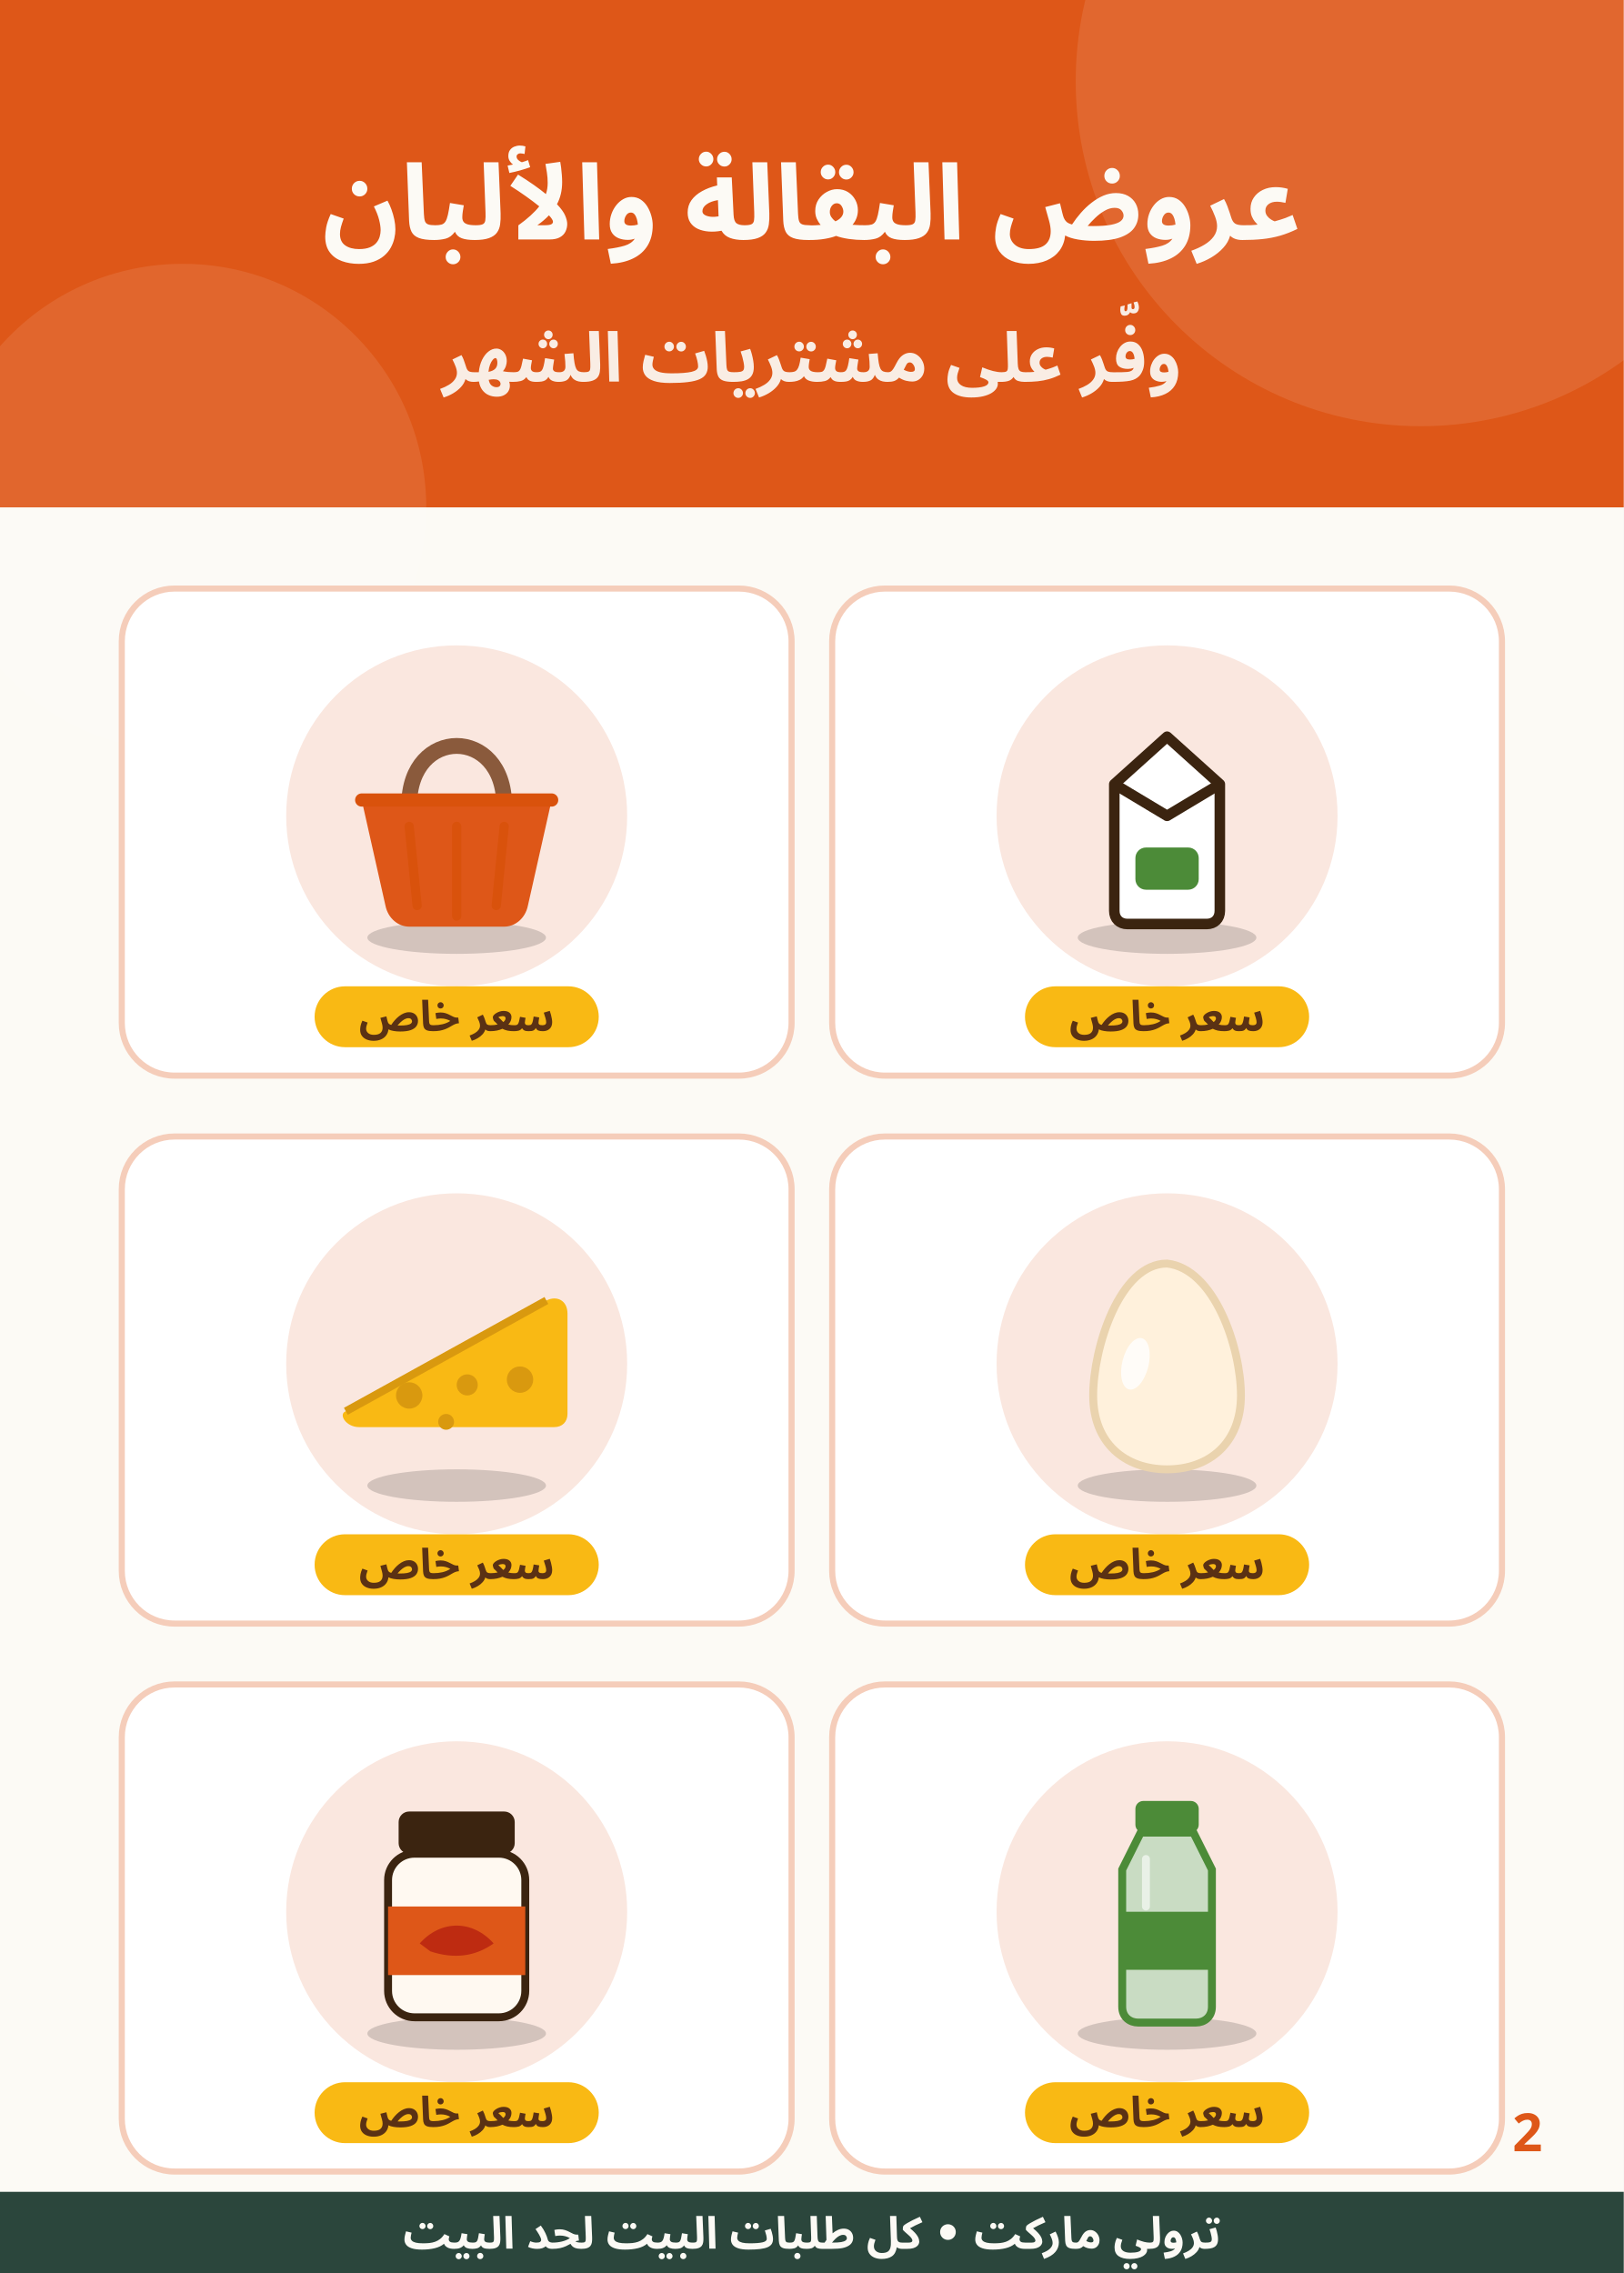
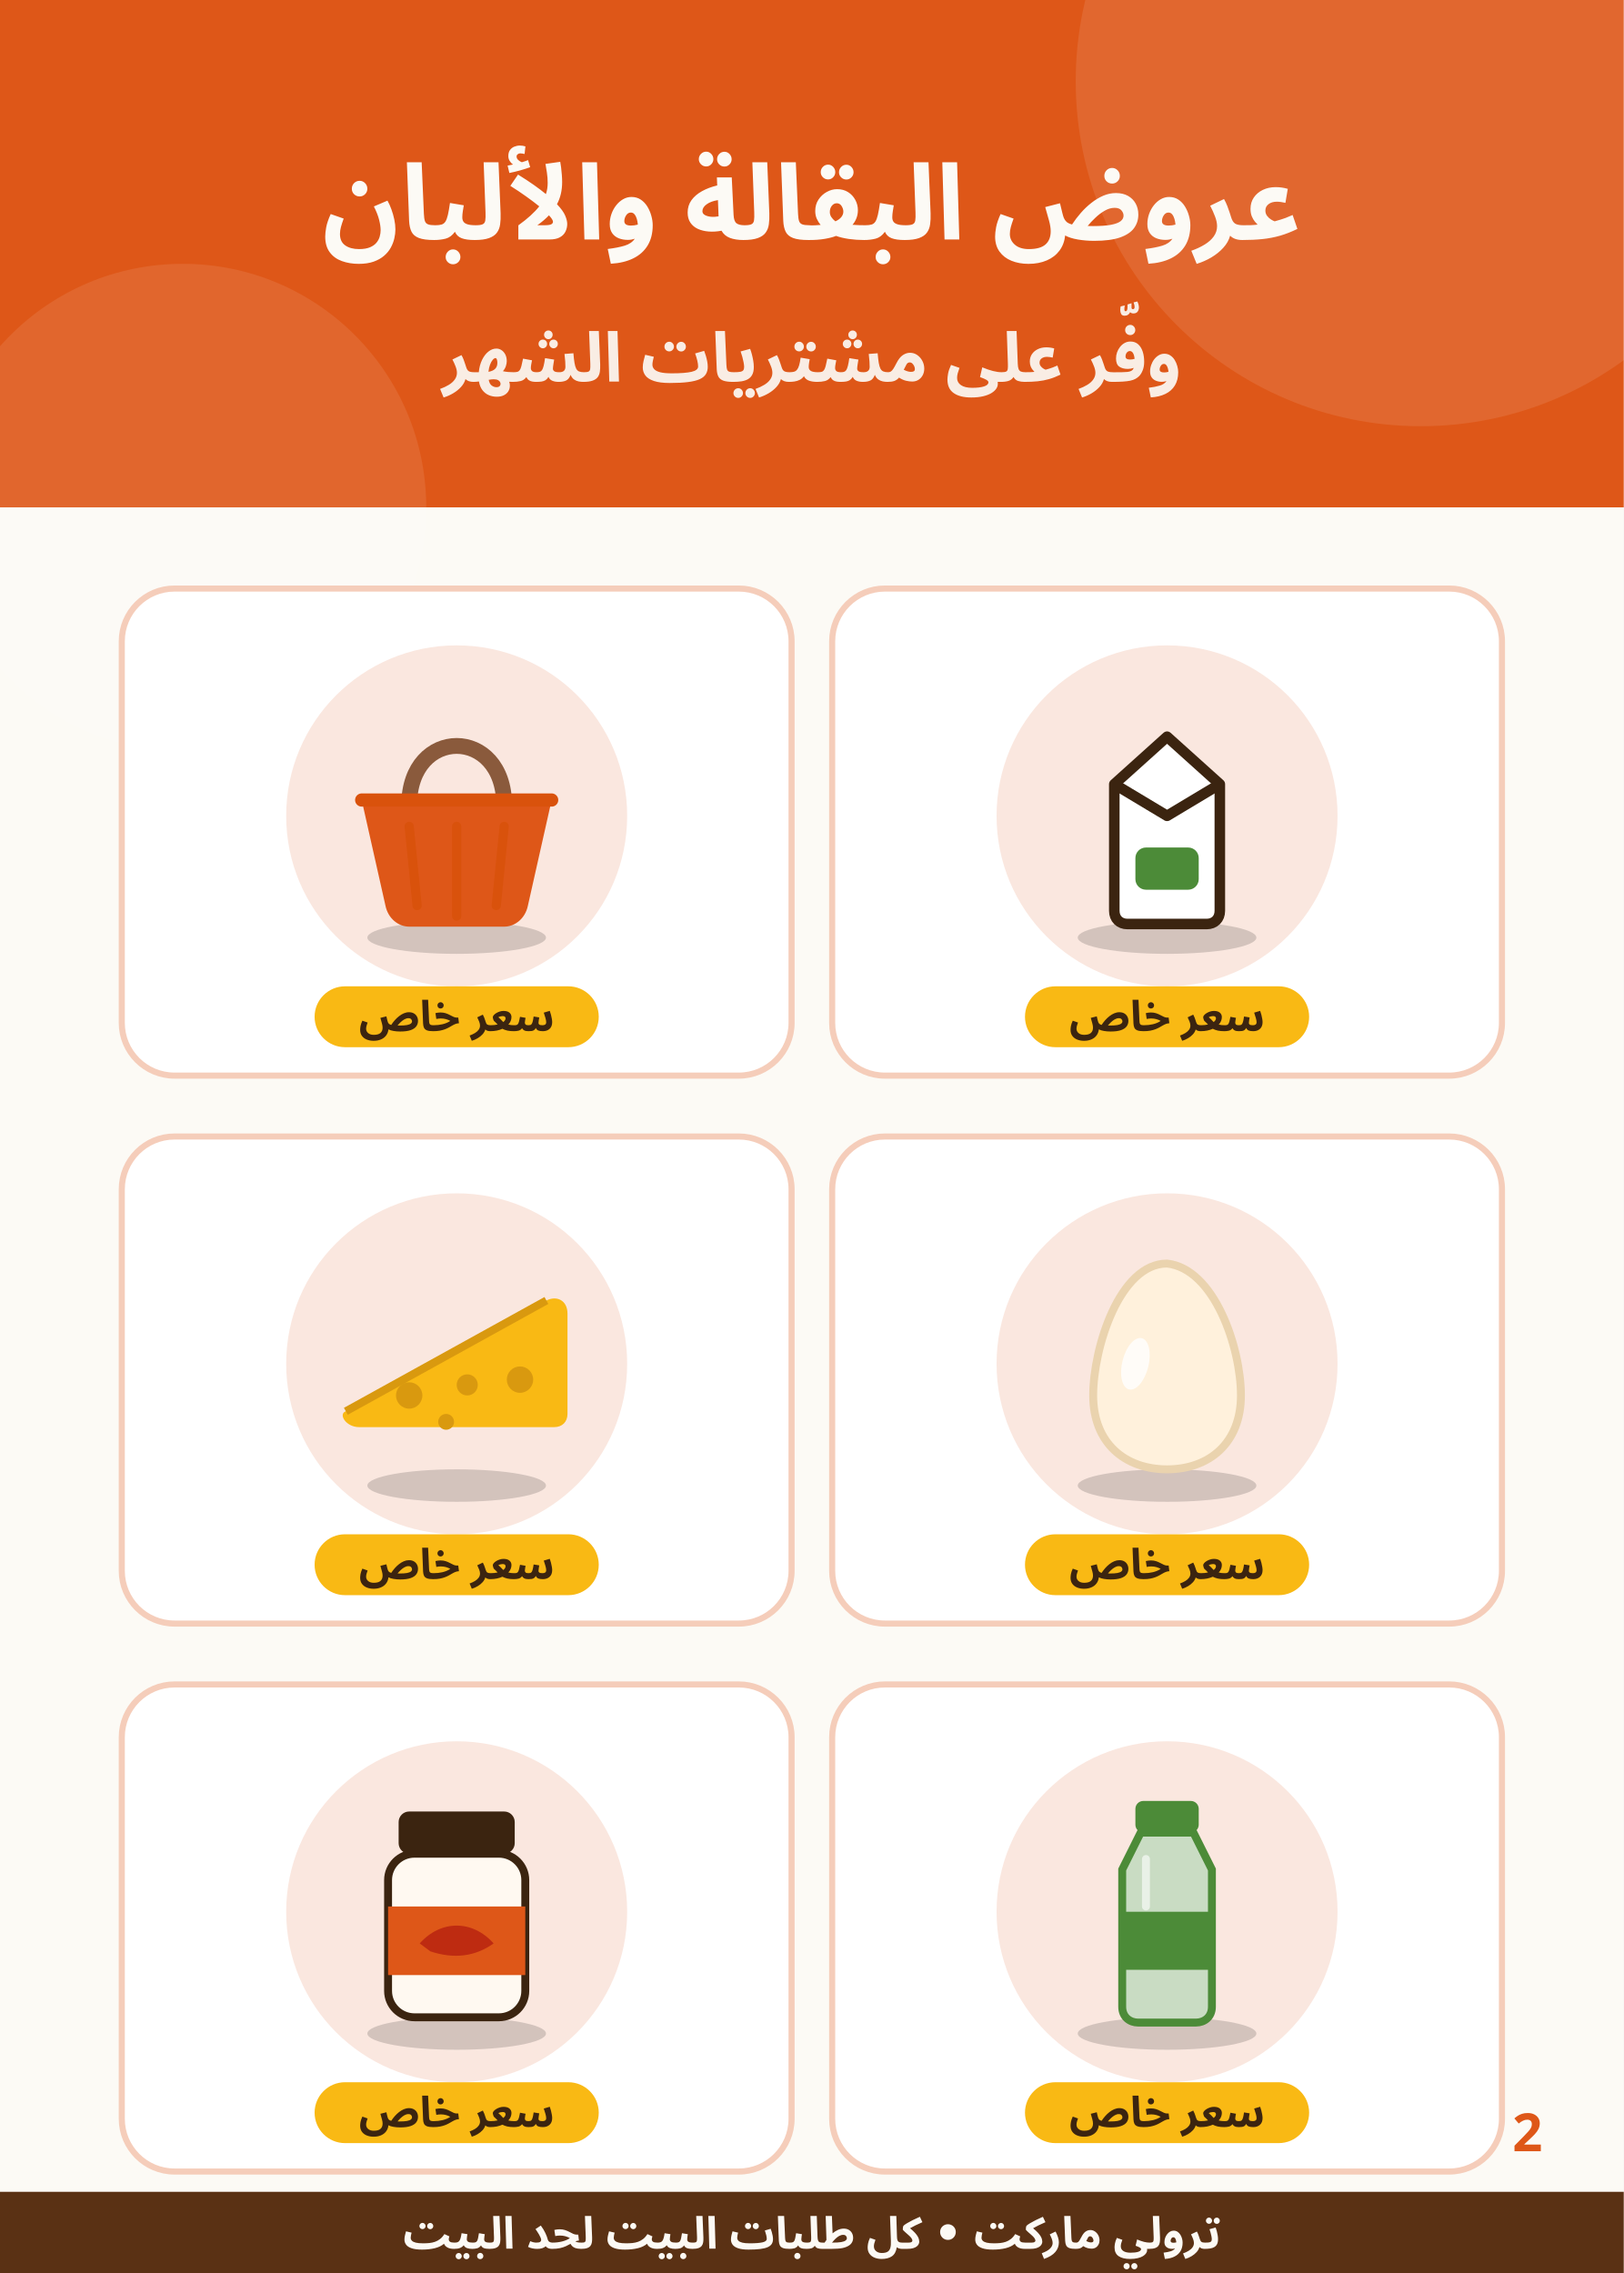
<svg xmlns="http://www.w3.org/2000/svg" viewBox="0 0 800 1120" width="800" height="1120">
  <rect width="800" height="1120" fill="#FCFAF5" />
  <rect width="800" height="250" fill="#DE5718" />
  <circle cx="700" cy="40" r="170" fill="#fff" opacity=".10" />
  <circle cx="90" cy="250" r="120" fill="#fff" opacity=".09" />
  <text x="400" y="118" text-anchor="middle" font-family="Cairo,'Segoe UI',Tahoma,'Noto Sans Arabic','Noto Naskh Arabic','DejaVu Sans',Arial,sans-serif" font-size="52" font-weight="800" fill="#FCFAF5" direction="rtl">عروض البقالة والألبان</text>
  <text x="400" y="188" text-anchor="middle" font-family="Cairo,'Segoe UI',Tahoma,'Noto Sans Arabic','Noto Naskh Arabic','DejaVu Sans',Arial,sans-serif" font-size="34" font-weight="600" fill="#FCFAF5" opacity=".92" direction="rtl">وفّر على مشتريات الشهر</text>
  <rect x="60" y="290" width="330" height="240" rx="26" fill="#fff" />
  <rect x="60" y="290" width="330" height="240" rx="26" fill="none" stroke="#f5cdba" stroke-width="3" />
  <circle cx="225" cy="402" r="84" fill="#fae7df" />
  <ellipse cx="225" cy="462" rx="44" ry="8" fill="#000" opacity=".16" />
  <g transform="translate(225 402) rotate(0) scale(1.300) translate(-50 -50)">
    <path d="M32 46c0-30 36-30 36 0" fill="none" stroke="#8A5A3C" stroke-width="6" stroke-linecap="round" />
    <path d="M14 44h72l-9 40c-1 5-5 8-9 8H32c-4 0-8-3-9-8z" fill="#DE5718" />
    <path d="M14 44h72" stroke="#D9520C" stroke-width="5" stroke-linecap="round" />
    <path d="M32 54l3 30M50 54v34M68 54l-3 30" stroke="#D9520C" stroke-width="3.5" stroke-linecap="round" />
  </g>
  <rect x="155" y="486" width="140" height="30" rx="15" fill="#F9B914" />
-   <text x="225" y="508" text-anchor="middle" font-family="Cairo,'Segoe UI',Tahoma,'Noto Sans Arabic','Noto Naskh Arabic','DejaVu Sans',Arial,sans-serif" font-size="21" font-weight="800" fill="#5A3114" direction="rtl">سعر خاص</text>
+   <text x="225" y="508" text-anchor="middle" font-family="Cairo,'Segoe UI',Tahoma,'Noto Sans Arabic','Noto Naskh Arabic','DejaVu Sans',Arial,sans-serif" font-size="21" font-weight="800" fill="#3B2410" direction="rtl">سعر خاص</text>
  <rect x="410" y="290" width="330" height="240" rx="26" fill="#fff" />
  <rect x="410" y="290" width="330" height="240" rx="26" fill="none" stroke="#f5cdba" stroke-width="3" />
  <circle cx="575" cy="402" r="84" fill="#fae7df" />
  <ellipse cx="575" cy="462" rx="44" ry="8" fill="#000" opacity=".16" />
  <g transform="translate(575 402) rotate(0) scale(1.300) translate(-50 -50)">
    <path d="M30 38L50 20l20 18v48c0 3-2 5-5 5H35c-3 0-5-2-5-5z" fill="#fff" stroke="#3B2410" stroke-width="4" stroke-linejoin="round" />
    <path d="M30 38l20 12 20-12" fill="none" stroke="#3B2410" stroke-width="4" stroke-linejoin="round" />
    <rect x="38" y="62" width="24" height="16" rx="4" fill="#4C8B38" />
  </g>
  <rect x="505" y="486" width="140" height="30" rx="15" fill="#F9B914" />
-   <text x="575" y="508" text-anchor="middle" font-family="Cairo,'Segoe UI',Tahoma,'Noto Sans Arabic','Noto Naskh Arabic','DejaVu Sans',Arial,sans-serif" font-size="21" font-weight="800" fill="#5A3114" direction="rtl">سعر خاص</text>
+   <text x="575" y="508" text-anchor="middle" font-family="Cairo,'Segoe UI',Tahoma,'Noto Sans Arabic','Noto Naskh Arabic','DejaVu Sans',Arial,sans-serif" font-size="21" font-weight="800" fill="#3B2410" direction="rtl">سعر خاص</text>
  <rect x="60" y="560" width="330" height="240" rx="26" fill="#fff" />
  <rect x="60" y="560" width="330" height="240" rx="26" fill="none" stroke="#f5cdba" stroke-width="3" />
  <circle cx="225" cy="672" r="84" fill="#fae7df" />
  <ellipse cx="225" cy="732" rx="44" ry="8" fill="#000" opacity=".16" />
  <g transform="translate(225 672) rotate(0) scale(1.300) translate(-50 -50)">
    <path d="M8 68L84 26c4-2 8 0 8 5v38c0 3-2 5-5 5H13c-5 0-8-5-5-6z" fill="#F9B914" />
    <path d="M8 68L84 26" stroke="#D9990F" stroke-width="3" fill="none" />
    <circle cx="32" cy="62" r="5" fill="#D9990F" />
    <circle cx="54" cy="58" r="4" fill="#D9990F" />
    <circle cx="74" cy="56" r="5" fill="#D9990F" />
    <circle cx="46" cy="72" r="3" fill="#D9990F" />
  </g>
  <rect x="155" y="756" width="140" height="30" rx="15" fill="#F9B914" />
-   <text x="225" y="778" text-anchor="middle" font-family="Cairo,'Segoe UI',Tahoma,'Noto Sans Arabic','Noto Naskh Arabic','DejaVu Sans',Arial,sans-serif" font-size="21" font-weight="800" fill="#5A3114" direction="rtl">سعر خاص</text>
+   <text x="225" y="778" text-anchor="middle" font-family="Cairo,'Segoe UI',Tahoma,'Noto Sans Arabic','Noto Naskh Arabic','DejaVu Sans',Arial,sans-serif" font-size="21" font-weight="800" fill="#3B2410" direction="rtl">سعر خاص</text>
  <rect x="410" y="560" width="330" height="240" rx="26" fill="#fff" />
  <rect x="410" y="560" width="330" height="240" rx="26" fill="none" stroke="#f5cdba" stroke-width="3" />
  <circle cx="575" cy="672" r="84" fill="#fae7df" />
  <ellipse cx="575" cy="732" rx="44" ry="8" fill="#000" opacity=".16" />
  <g transform="translate(575 672) rotate(0) scale(1.300) translate(-50 -50)">
    <path d="M50 12C32 12 22 44 22 62c0 18 12 28 28 28s28-10 28-28C78 44 68 14 50 12z" fill="#FFF1DC" stroke="#EAD3AE" stroke-width="3" />
    <ellipse cx="38" cy="50" rx="5" ry="10" fill="#fff" opacity=".8" transform="rotate(14 38 50)" />
  </g>
  <rect x="505" y="756" width="140" height="30" rx="15" fill="#F9B914" />
-   <text x="575" y="778" text-anchor="middle" font-family="Cairo,'Segoe UI',Tahoma,'Noto Sans Arabic','Noto Naskh Arabic','DejaVu Sans',Arial,sans-serif" font-size="21" font-weight="800" fill="#5A3114" direction="rtl">سعر خاص</text>
+   <text x="575" y="778" text-anchor="middle" font-family="Cairo,'Segoe UI',Tahoma,'Noto Sans Arabic','Noto Naskh Arabic','DejaVu Sans',Arial,sans-serif" font-size="21" font-weight="800" fill="#3B2410" direction="rtl">سعر خاص</text>
  <rect x="60" y="830" width="330" height="240" rx="26" fill="#fff" />
  <rect x="60" y="830" width="330" height="240" rx="26" fill="none" stroke="#f5cdba" stroke-width="3" />
  <circle cx="225" cy="942" r="84" fill="#fae7df" />
  <ellipse cx="225" cy="1002" rx="44" ry="8" fill="#000" opacity=".16" />
  <g transform="translate(225 942) rotate(0) scale(1.300) translate(-50 -50)">
    <rect x="28" y="12" width="44" height="16" rx="4" fill="#3B2410" />
    <rect x="24" y="28" width="52" height="62" rx="10" fill="#FFF9F1" stroke="#3B2410" stroke-width="3" />
    <rect x="24" y="48" width="52" height="26" fill="#DE5718" />
    <path d="M36 62c8-9 20-9 28 0-7 5-15 6-24 3z" fill="#BE2B11" />
  </g>
  <rect x="155" y="1026" width="140" height="30" rx="15" fill="#F9B914" />
-   <text x="225" y="1048" text-anchor="middle" font-family="Cairo,'Segoe UI',Tahoma,'Noto Sans Arabic','Noto Naskh Arabic','DejaVu Sans',Arial,sans-serif" font-size="21" font-weight="800" fill="#5A3114" direction="rtl">سعر خاص</text>
+   <text x="225" y="1048" text-anchor="middle" font-family="Cairo,'Segoe UI',Tahoma,'Noto Sans Arabic','Noto Naskh Arabic','DejaVu Sans',Arial,sans-serif" font-size="21" font-weight="800" fill="#3B2410" direction="rtl">سعر خاص</text>
  <rect x="410" y="830" width="330" height="240" rx="26" fill="#fff" />
  <rect x="410" y="830" width="330" height="240" rx="26" fill="none" stroke="#f5cdba" stroke-width="3" />
  <circle cx="575" cy="942" r="84" fill="#fae7df" />
  <ellipse cx="575" cy="1002" rx="44" ry="8" fill="#000" opacity=".16" />
  <g transform="translate(575 942) rotate(0) scale(1.300) translate(-50 -50)">
    <rect x="38" y="8" width="24" height="12" rx="3" fill="#4C8B38" />
    <path d="M40 20h20l7 14v52c0 4-3 6-6 6H39c-3 0-6-2-6-6V34z" fill="#c9dcc3" stroke="#4C8B38" stroke-width="3" />
    <rect x="33" y="50" width="34" height="22" fill="#4C8B38" />
    <path d="M42 30v18" stroke="#fff" stroke-width="3" opacity=".6" stroke-linecap="round" />
  </g>
  <rect x="505" y="1026" width="140" height="30" rx="15" fill="#F9B914" />
-   <text x="575" y="1048" text-anchor="middle" font-family="Cairo,'Segoe UI',Tahoma,'Noto Sans Arabic','Noto Naskh Arabic','DejaVu Sans',Arial,sans-serif" font-size="21" font-weight="800" fill="#5A3114" direction="rtl">سعر خاص</text>
-   <rect y="1080" width="800" height="40" fill="#2B463C" />
+   <text x="575" y="1048" text-anchor="middle" font-family="Cairo,'Segoe UI',Tahoma,'Noto Sans Arabic','Noto Naskh Arabic','DejaVu Sans',Arial,sans-serif" font-size="21" font-weight="800" fill="#3B2410" direction="rtl">سعر خاص</text>
+   <rect y="1080" width="800" height="40" fill="#5A3114" />
  <text x="400" y="1108" text-anchor="middle" font-family="Cairo,'Segoe UI',Tahoma,'Noto Sans Arabic','Noto Naskh Arabic','DejaVu Sans',Arial,sans-serif" font-size="22" font-weight="700" fill="#FCFAF5" direction="rtl">ترولي ماركت • كل طلبات البيت لحد البيت</text>
  <text x="760" y="1060" text-anchor="end" font-family="Cairo,'Segoe UI',Tahoma,'Noto Sans Arabic','Noto Naskh Arabic','DejaVu Sans',Arial,sans-serif" font-size="26" font-weight="800" fill="#DE5718">2</text>
</svg>
